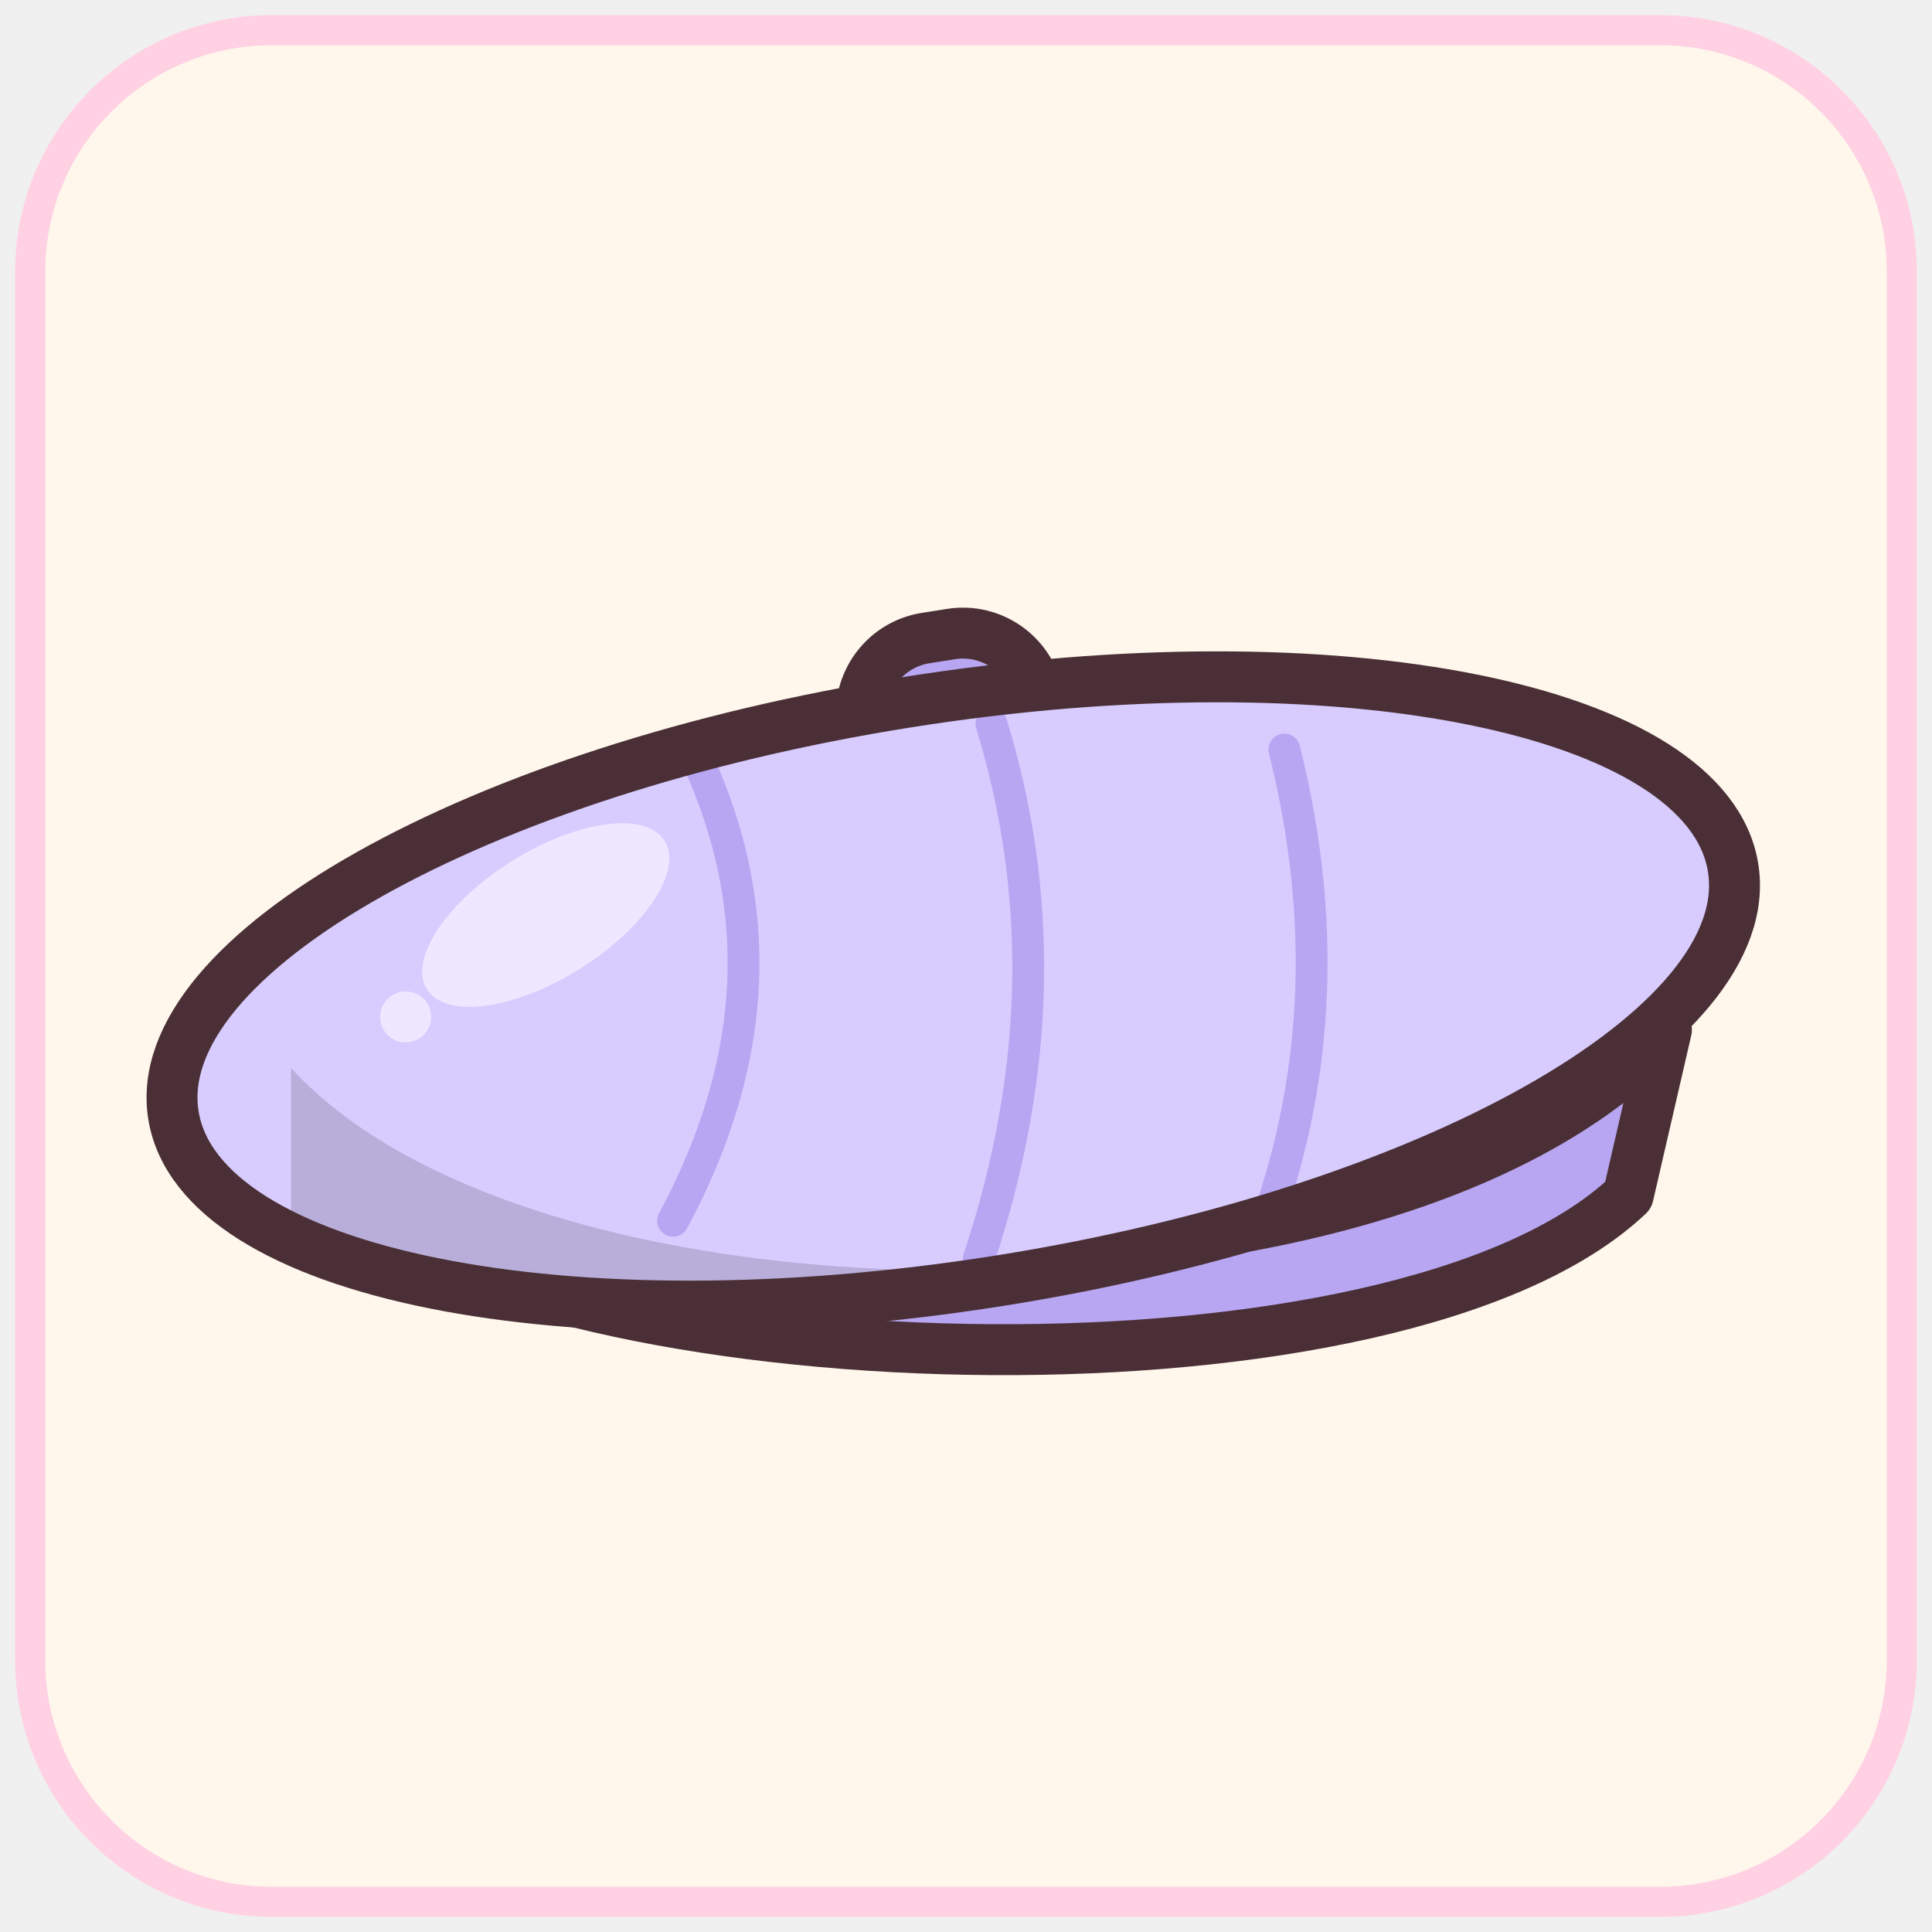
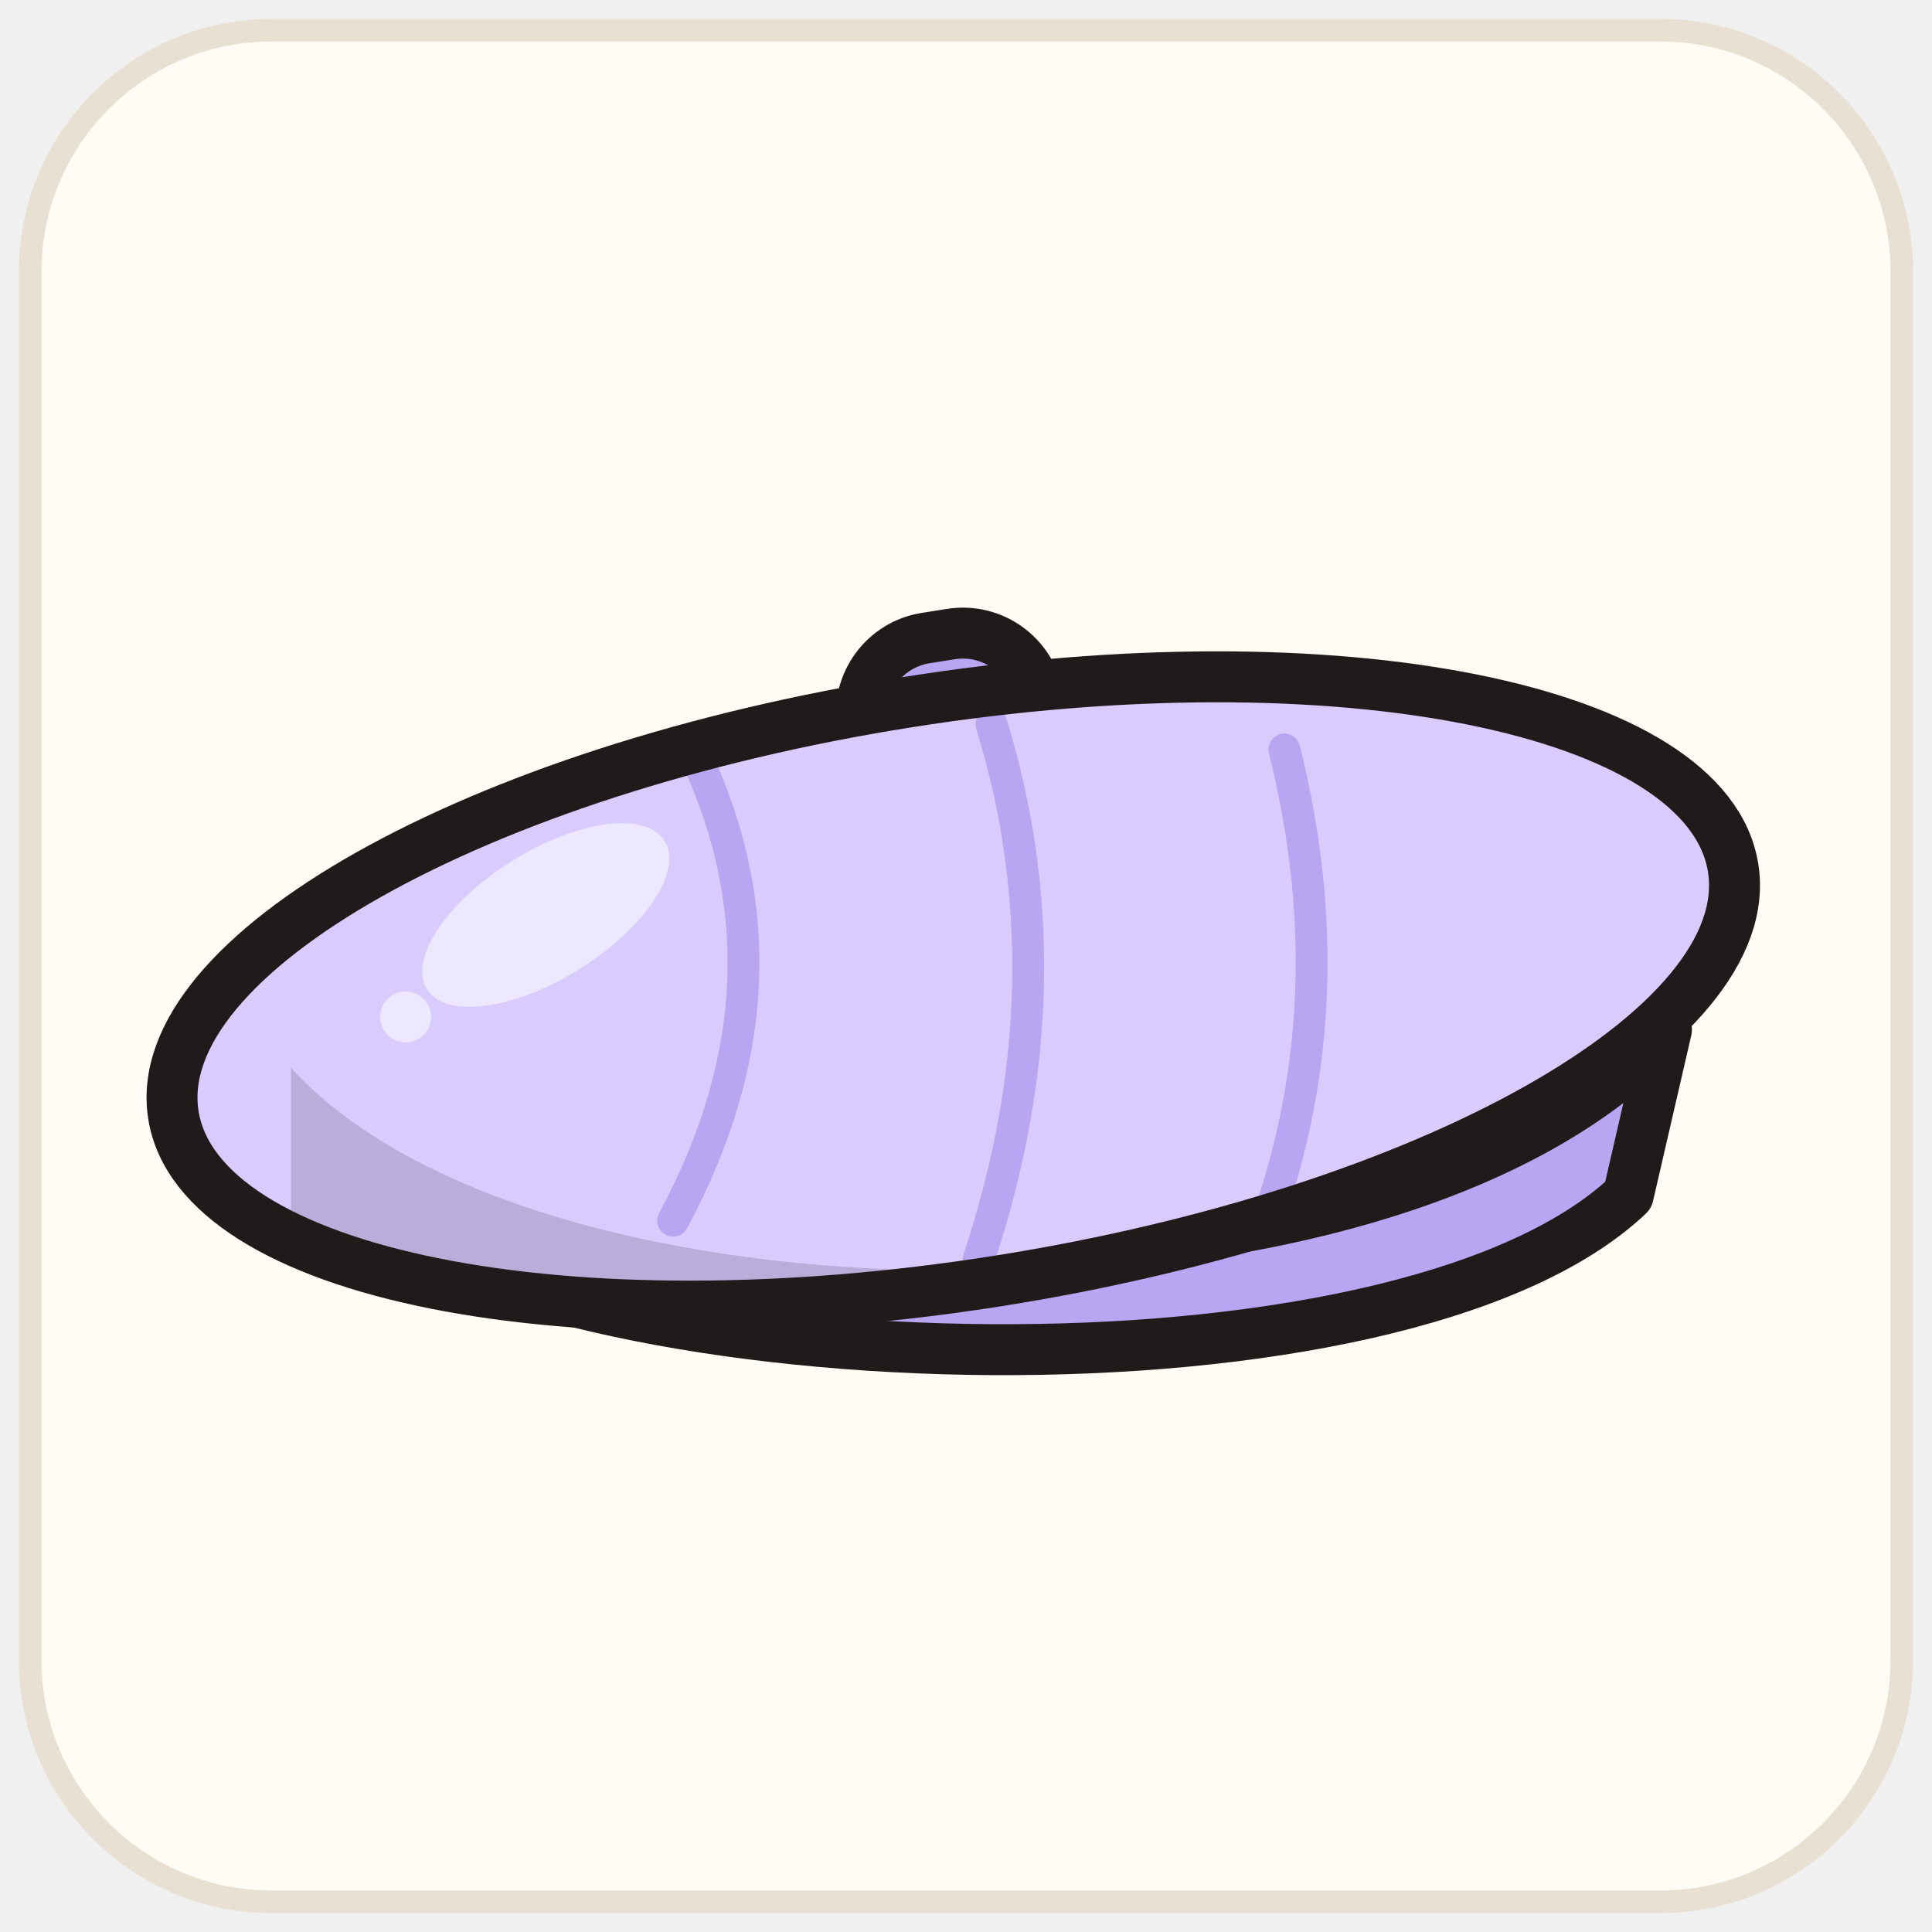
<svg xmlns="http://www.w3.org/2000/svg" viewBox="0 0 256 256" width="256" height="256">
-   <rect x="4" y="4" width="248" height="248" rx="32" fill="#FFF7EC" stroke="#FFD1E3" stroke-width="4" />
+   <rect x="4" y="4" width="248" height="248" rx="32" fill="#FFFCF5" stroke="#E8E0D2" stroke-width="3" />
  <svg x="20" y="20" width="216" height="216" viewBox="128 -38 256 256" preserveAspectRatio="xMidYMid meet" overflow="visible">
    <defs>
      <ellipse id="bt-cap" cx="254" cy="94" rx="124" ry="46" transform="rotate(-9 254 94)" />
      <clipPath id="bt-clip">
        <use href="#bt-cap" />
      </clipPath>
    </defs>
    <g stroke-linejoin="round" stroke-linecap="round">
-       <path fill="#B8A6F2" stroke="#4A3036" stroke-width="8" d="M156 108 C190 142 322 148 366 100 L360 126 C324 160 196 156 160 128 Z" />
-       <rect x="240" y="38" width="28" height="30" rx="12" fill="#B8A6F2" stroke="#4A3036" stroke-width="8" transform="rotate(-9 254 53)" />
+       <path fill="#B8A6F2" stroke="#1F1B1A" stroke-width="8" d="M156 108 C190 142 322 148 366 100 L360 126 C324 160 196 156 160 128 Z" />
+       <rect x="240" y="38" width="28" height="30" rx="12" fill="#B8A6F2" stroke="#1F1B1A" stroke-width="8" transform="rotate(-9 254 53)" />
      <use href="#bt-cap" fill="#D8CCFF" />
      <g clip-path="url(#bt-clip)">
        <path fill="none" stroke="#B8A6F2" stroke-width="5" d="M214 58 C224 80 224 104 210 130 M260 52 C268 78 268 106 258 136 M306 56 C312 80 312 104 304 128" />
        <path fill="#000" fill-opacity="0.15" d="M150 106 C190 150 330 150 384 96 L384 150 L150 150 Z" />
      </g>
-       <use href="#bt-cap" fill="none" stroke="#4A3036" stroke-width="8" />
+       <use href="#bt-cap" fill="none" stroke="#1F1B1A" stroke-width="8" />
      <ellipse fill="#FFFFFF" fill-opacity="0.55" cx="190" cy="82" rx="10" ry="22" transform="rotate(58 190 82)" />
      <circle fill="#FFFFFF" fill-opacity="0.55" cx="168" cy="98" r="4" />
    </g>
  </svg>
</svg>
